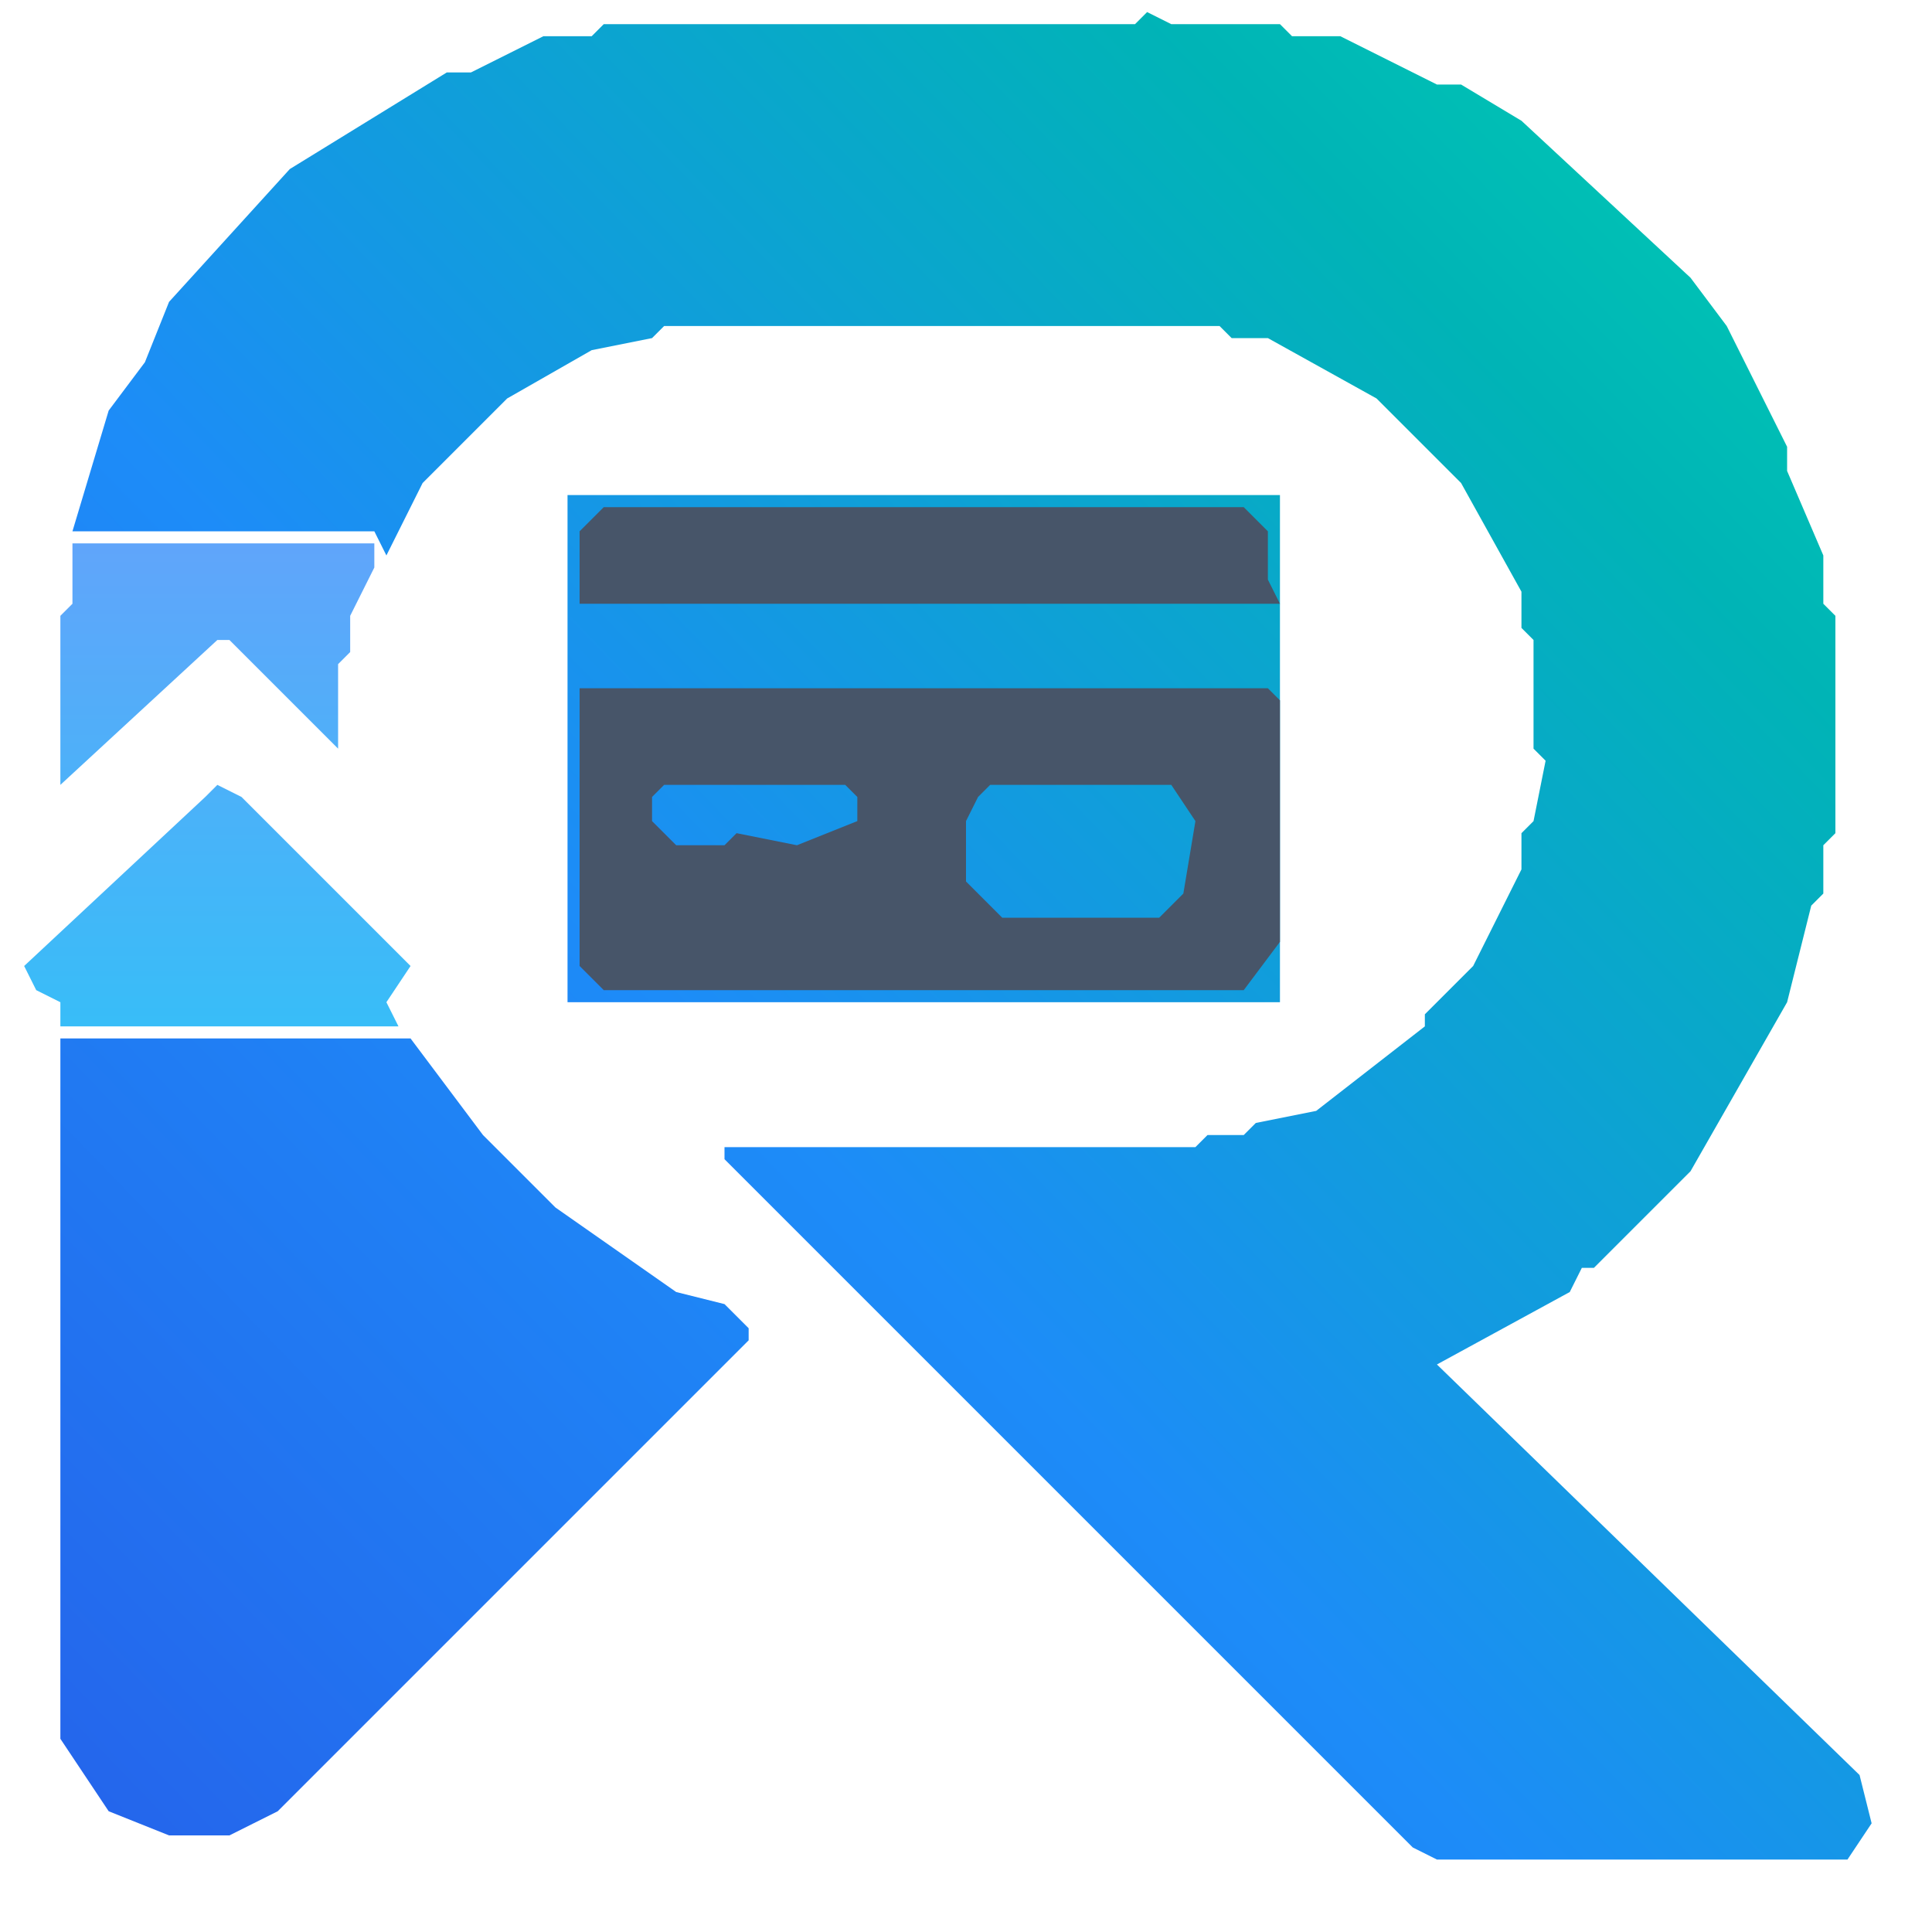
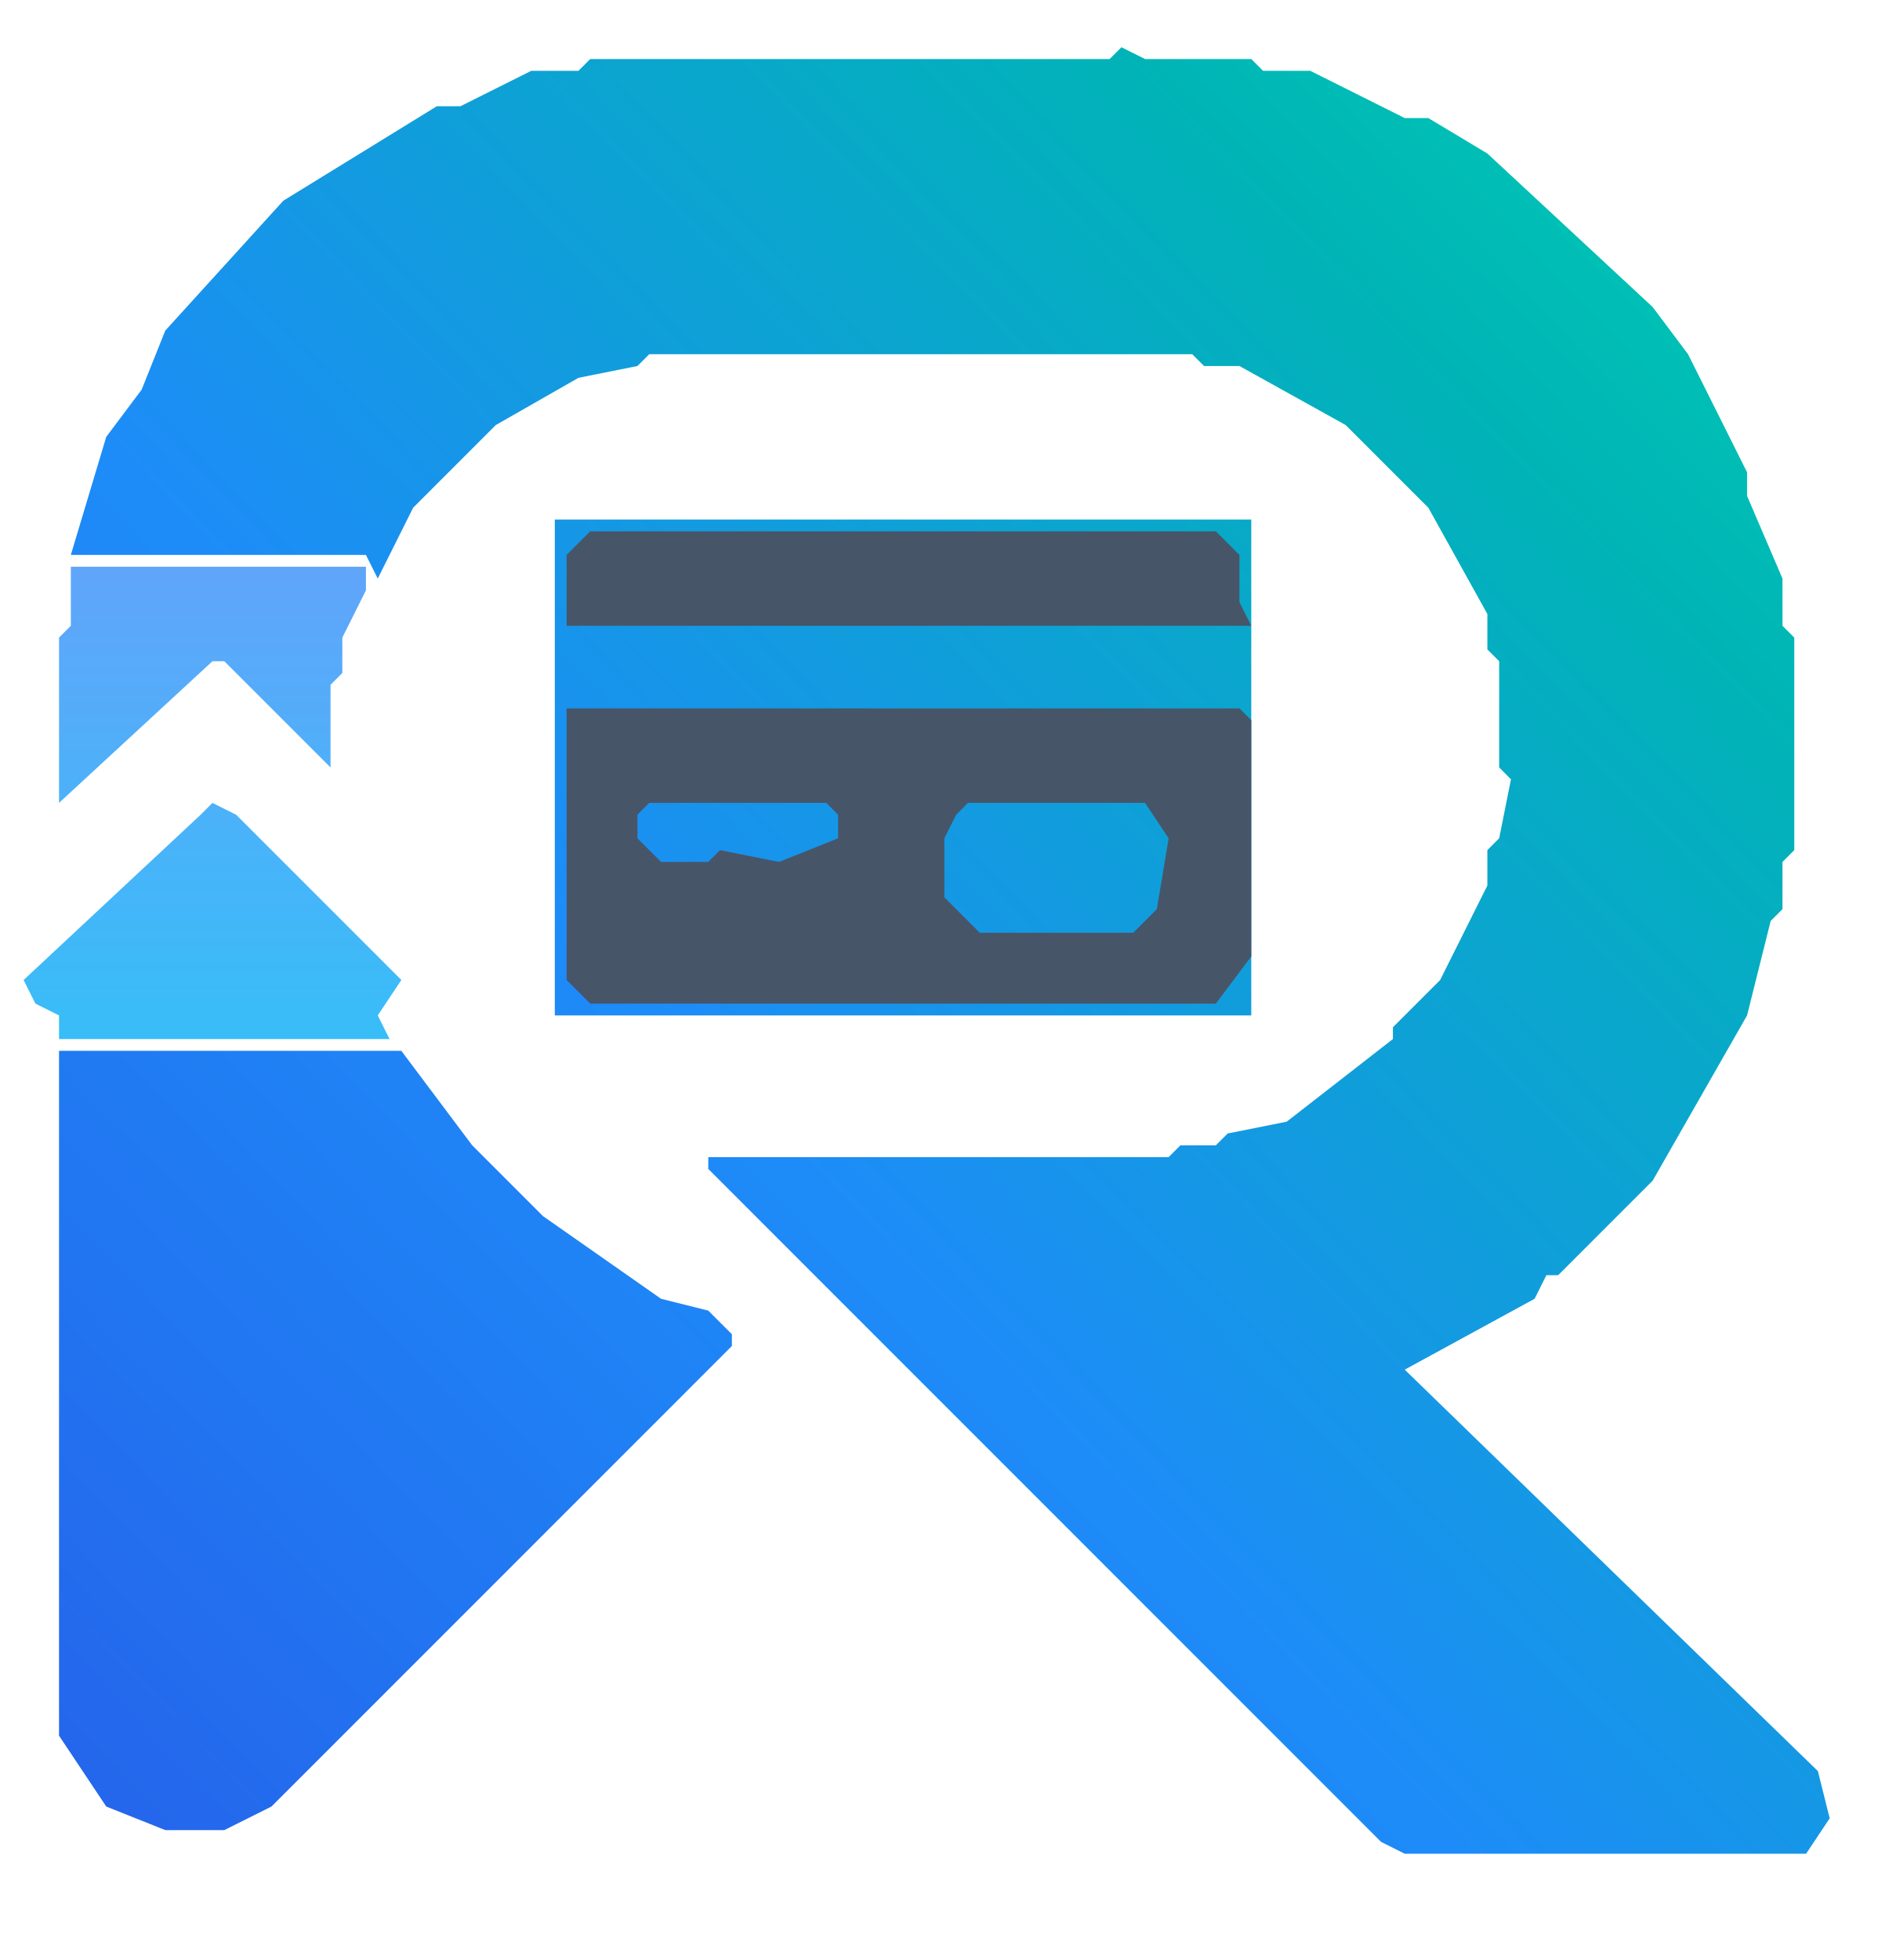
- <svg xmlns="http://www.w3.org/2000/svg" viewBox="0 0 160 160" fill="none">
+ <svg xmlns="http://www.w3.org/2000/svg" viewBox="0 -3 160 166" fill="none">
  <defs>
    <linearGradient id="iconRecurGrad" x1="0%" y1="100%" x2="100%" y2="0%">
      <stop offset="0%" stop-color="#2563EB" />
      <stop offset="40%" stop-color="#1D8CF8" />
      <stop offset="80%" stop-color="#00B4B6" />
      <stop offset="100%" stop-color="#00D2B4" />
    </linearGradient>
    <linearGradient id="iconArrowGrad" x1="0%" y1="100%" x2="0%" y2="0%">
      <stop offset="0%" stop-color="#38BDF8" />
      <stop offset="100%" stop-color="#60A5FA" />
    </linearGradient>
    <style>
      .icon-card { fill: #475569; }
      @media (prefers-color-scheme: dark) {
        .icon-card { fill: #94A3B8; }
      }
    </style>
  </defs>
  <path d="M 95 1 L 97 2 L 106 2 L 107 3 L 111 3 L 119 7 L 121 7 L 126 10 L 140 23 L 143 27 L 148 37 L 148 39 L 151 46 L 151 50 L 152 51 L 152 69 L 151 70 L 151 74 L 150 75 L 148 83 L 140 97 L 132 105 L 131 105 L 130 107 L 119 113 L 154 147 L 155 151 L 153 154 L 119 154 L 117 153 L 60 96 L 60 95 L 99 95 L 100 94 L 103 94 L 104 93 L 109 92 L 118 85 L 118 84 L 122 80 L 126 72 L 126 69 L 127 68 L 128 63 L 127 62 L 127 53 L 126 52 L 126 49 L 121 40 L 114 33 L 105 28 L 102 28 L 101 27 L 55 27 L 54 28 L 49 29 L 42 33 L 35 40 L 32 46 L 31 44 L 6 44 L 9 34 L 12 30 L 14 25 L 24 14 L 37 6 L 39 6 L 45 3 L 49 3 L 50 2 L 94 2 Z M 47 41 L 106 41 L 106 83 L 47 83 Z M 5 86 L 34 86 L 40 94 L 46 100 L 56 107 L 60 108 L 62 110 L 62 111 L 23 150 L 19 152 L 14 152 L 9 150 L 5 144 L 5 87 Z" fill="url(#iconRecurGrad)" fill-rule="evenodd" />
  <path d="M 6 45 L 31 45 L 31 47 L 29 51 L 29 54 L 28 55 L 28 62 L 19 53 L 18 53 L 5 65 L 5 51 L 6 50 L 6 46 Z M 18 65 L 20 66 L 34 80 L 32 83 L 33 85 L 5 85 L 5 83 L 3 82 L 2 80 L 17 66 Z" fill="url(#iconArrowGrad)" />
  <path d="M 50 42 L 103 42 L 105 44 L 105 48 L 106 50 L 48 50 L 48 44 L 49 43 Z M 48 57 L 105 57 L 106 58 L 106 78 L 103 82 L 50 82 L 48 80 L 48 58 Z M 54 66 L 54 68 L 56 70 L 60 70 L 61 69 L 66 70 L 71 68 L 71 66 L 70 65 L 55 65 Z M 81 66 L 80 68 L 80 73 L 83 76 L 96 76 L 98 74 L 99 68 L 97 65 L 82 65 Z" class="icon-card" />
</svg>
